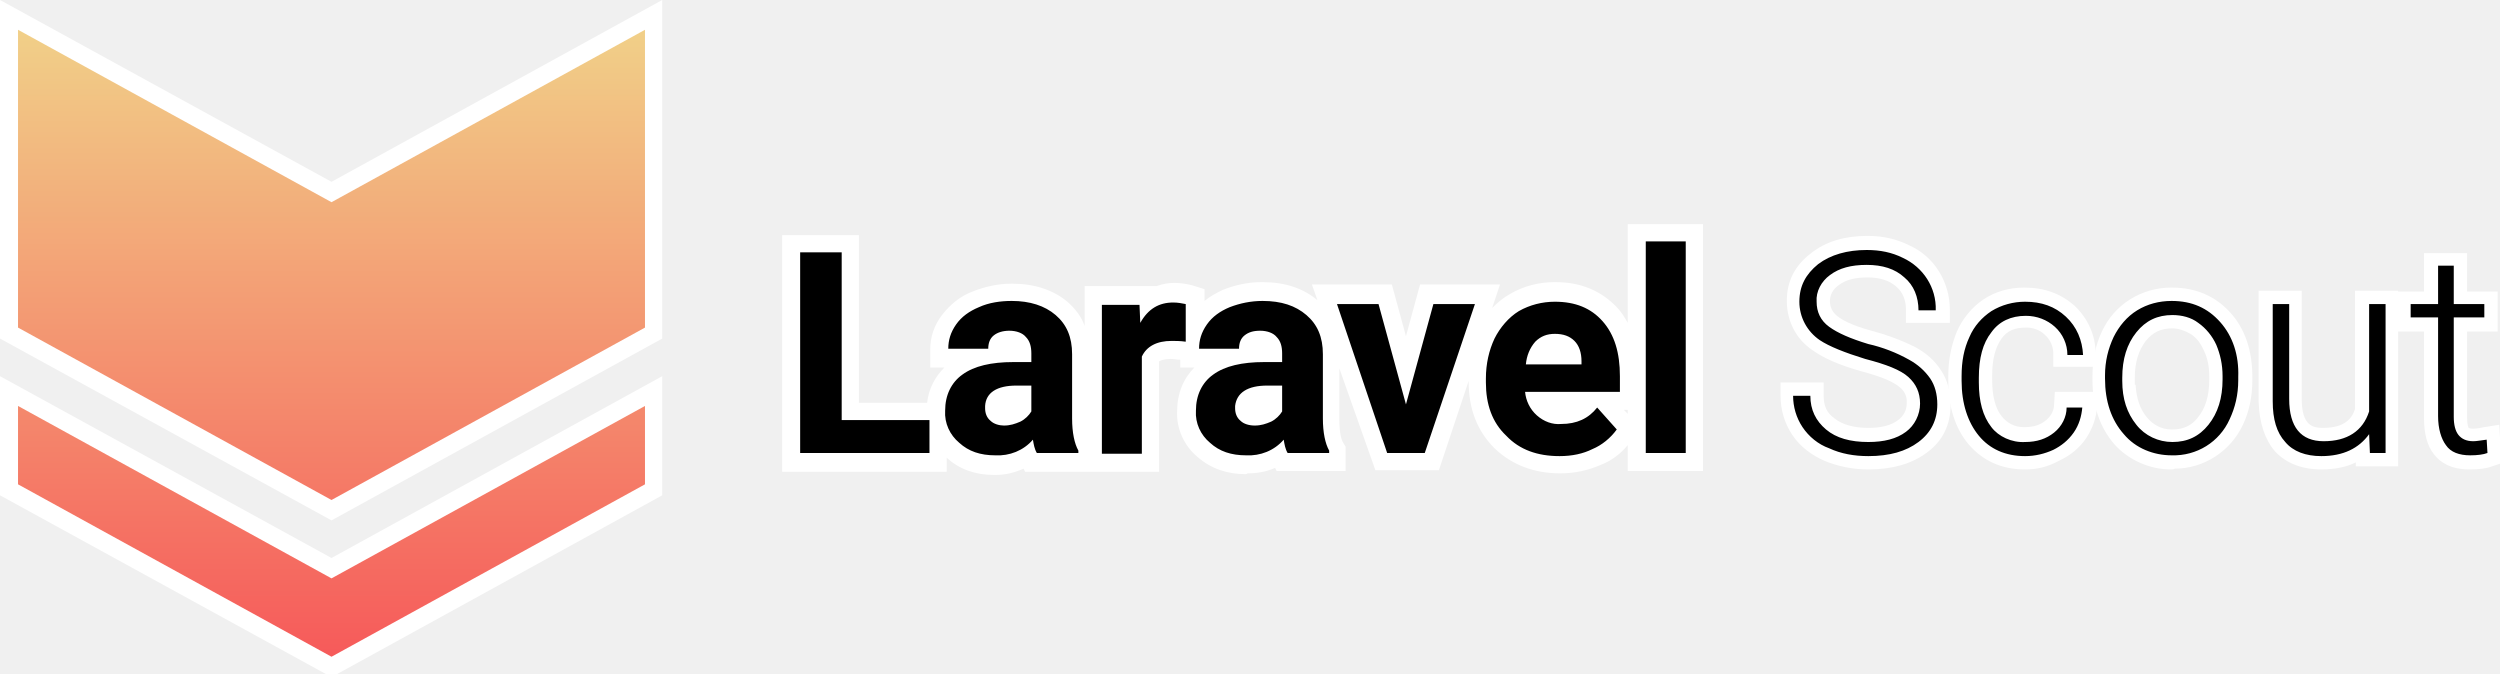
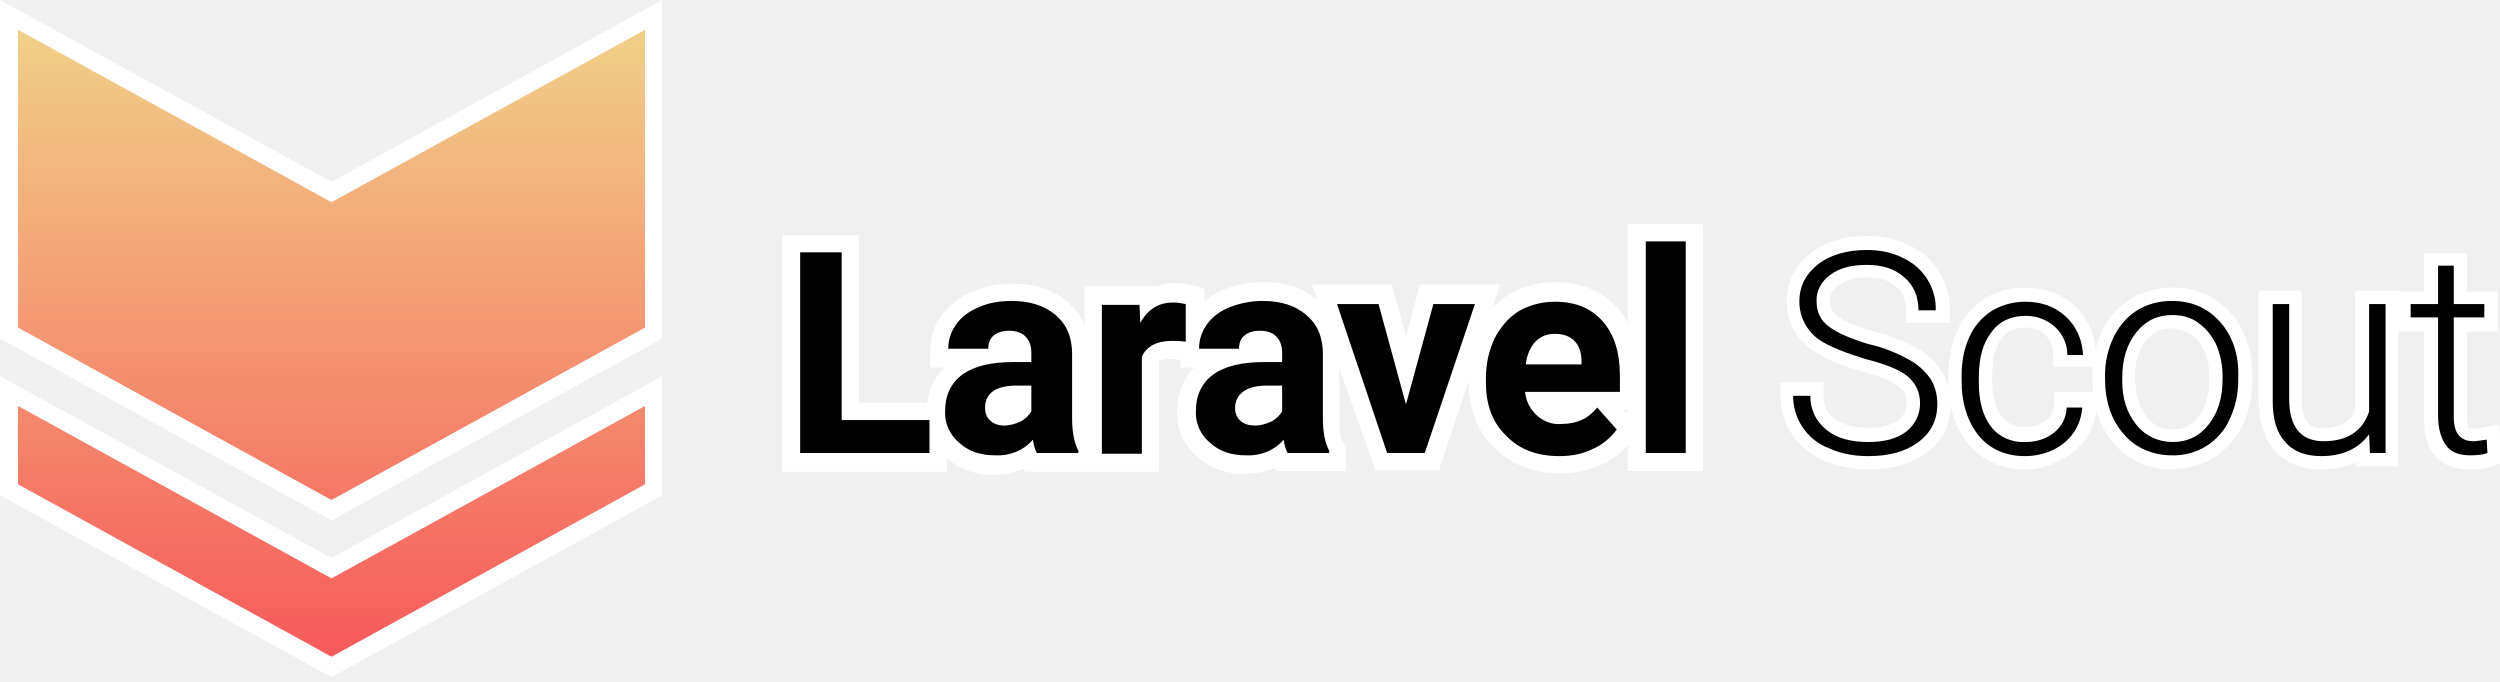
- <svg xmlns="http://www.w3.org/2000/svg" viewBox="0 0 319 86">
+ <svg xmlns="http://www.w3.org/2000/svg" width="319" height="87" viewBox="0 0 319 87">
  <style>.st0{fill:#fff}.st0,.st1{fill-rule:evenodd;clip-rule:evenodd}.st2{fill:#fff}</style>
  <path class="st0" d="M238.4 59.9c-2 0-3.9-.4-5.6-1.1-1.6-.7-3.1-1.8-4.1-3.3-1-1.5-1.5-3.2-1.5-5v-1.7h5.5v1.7c0 1.3.4 2.2 1.4 2.9 1 .8 2.5 1.2 4.3 1.2 1.6 0 2.9-.3 3.8-1 .7-.5 1.1-1.3 1.1-2.1V51c-.1-.7-.4-1.2-.9-1.6-.6-.5-1.8-1.2-4.8-2-2.9-.8-4.9-1.7-6.3-2.7-2.1-1.4-3.3-3.7-3.3-6.3 0-2.5 1-4.5 3.1-6.1 1.9-1.5 4.3-2.2 7.2-2.2 2 0 3.7.4 5.3 1.2 3.2 1.4 5.2 4.7 5.2 8.2v1.7h-5.6v-1.7c0-1.2-.4-2.2-1.2-2.9-.9-.8-2.1-1.2-3.7-1.2s-2.8.3-3.7 1c-.7.5-1.1 1.2-1.1 2s.3 1.4.9 1.9c.6.5 1.8 1.2 4.4 1.9 1.9.5 3.8 1.2 5.6 2.1 1.3.7 2.5 1.7 3.3 3 .8 1.2 1.2 2.7 1.2 4.3 0 2.6-1 4.7-3.1 6.2-1.9 1.4-4.4 2.1-7.4 2.1z" />
  <path class="st0" d="M258.4 59.9c-3 0-5.4-1.1-7.2-3.2-1.7-2-2.6-4.8-2.6-8.1V48c0-2.1.4-4 1.1-5.7.7-1.6 1.9-3.1 3.4-4.1 1.5-1 3.3-1.5 5.1-1.5h.2c2.5 0 4.6.8 6.3 2.3 1.7 1.6 2.7 3.8 2.7 6.1v1.7H262v-1.7c0-.9-.4-1.8-1.1-2.4-.6-.6-1.5-.9-2.3-.9h-.1c-1.4 0-2.4.4-3.1 1.4-.8 1.1-1.2 2.7-1.2 4.7v.6c0 2 .4 3.6 1.2 4.6.7.9 1.7 1.4 2.8 1.4h.2c1.1 0 2-.3 2.7-.9.6-.5 1-1.2 1-2l.1-1.6h5.5l-.1 1.8c-.1 1.5-.6 2.9-1.4 4.1-.8 1.2-2 2.2-3.3 2.8-1.6.9-3 1.2-4.5 1.2z" />
  <path class="st0" d="M277 59.9c-2.7 0-5.4-1.2-7.2-3.2-1.8-2.1-2.8-4.8-2.8-8.2V48c0-2.1.4-4 1.2-5.7.8-1.7 2-3.1 3.6-4.1 1.6-1 3.4-1.5 5.2-1.5h.2c3 0 5.5 1.1 7.4 3.2 1.9 2.1 2.8 4.9 2.8 8.2v.4c0 2.1-.4 4-1.2 5.7-1.6 3.4-5 5.6-8.7 5.6-.1.1-.4.1-.5.1zm-4.5-10.8c.1 1.6.5 3 1.4 4.1.8 1 1.9 1.6 3.2 1.6h.1c1.4 0 2.5-.5 3.3-1.6.9-1.1 1.4-2.7 1.4-4.7V48c0-1.2-.2-2.3-.7-3.3-.4-.9-.9-1.6-1.7-2.1-.7-.4-1.5-.7-2.3-.7-1.5 0-2.5.5-3.4 1.6-.9 1.2-1.4 2.7-1.4 4.7v.9zM296.2 59.9c-2.5 0-4.5-.8-5.9-2.3-1.3-1.5-2-3.6-2.1-6.3V37.1h5.5v13.8c0 3.4 1.4 3.7 2.7 3.7 2.8 0 3.7-1.2 4.1-2.4V37.1h5.5v22.4h-5.4V59c-1.2.6-2.7.9-4.4.9z" />
  <path class="st0" d="M315.1 59.9c-2.5 0-3.8-1-4.5-1.9-.9-1.1-1.3-2.7-1.3-4.7v-11h-3.5v-5.1h3.5v-4.9h5.5v4.9h3.9v5.1h-3.9v11c0 1 .2 1.3.2 1.3s.2.1.5.1c.2 0 .6 0 1.5-.2l1.9-.3.3 4.9-1.2.4c-.8.3-1.7.4-2.9.4z" />
  <g id="Page-1">
    <g id="Group">
      <path class="st0" d="M158.9 60.5c-2.3 0-4.4-.7-6.1-2.2-1.7-1.4-2.7-3.6-2.6-5.8 0-2.3.8-4.2 2.2-5.6h-1.8v-1c-.5 0-.8-.1-1.2-.1-.9 0-1.3.2-1.5.3v14.1h-17.1l-.2-.4c-1.1.5-2.3.8-3.5.8h-.3c-2.3 0-4.4-.7-6-2.2v1.8h-21V30h9.8v21.4h8.7c.2-1.8 1-3.3 2.2-4.5h-1.8v-2.3c0-1.6.5-3.1 1.5-4.4 1-1.3 2.3-2.4 3.9-3 1.5-.6 3.2-1 4.9-1h.2c2.8 0 5.2.8 7 2.3 1 .9 1.8 1.9 2.2 3.1v-5.1h9.2c.8-.3 1.6-.4 2.2-.4.8 0 1.5.1 2.3.3l1.6.5v1.5c.7-.6 1.5-1 2.3-1.4 1.5-.6 3.2-1 4.9-1h.2c2.9 0 5.2.8 7 2.3l-.7-2h10.2l1.8 6.6 1.8-6.6h10.2l-1 3c.7-.7 1.4-1.3 2.3-1.8 1.7-1 3.7-1.5 5.6-1.5h.2c3.2 0 5.8 1.1 7.8 3.2.6.6 1 1.3 1.4 2V28.6h9.6v31.5h-9.6v-3.3c-.9 1.1-2.1 2-3.4 2.5-1.6.7-3.3 1.1-5.2 1.1-3.4 0-6.2-1.1-8.4-3.2-2.2-2.2-3.3-5-3.3-8.5v-.1L183.6 60h-8.1l-4.6-13v6.5c0 1.9.3 2.7.5 3l.3.5v3.1h-8.8l-.2-.4c-1.1.5-2.3.7-3.5.7-.1.1-.3.1-.3.1zm48.8-7.7v-.5h-.5l.5.5zm-47.9-.8" />
      <path id="Combined-Shape" class="st1" d="M107.4 53.6h11.2v4.2h-16.5V32.2h5.3v21.4zm24.9 4.2c-.3-.5-.4-1.1-.5-1.7-1.2 1.4-3 2.1-4.8 2-1.9 0-3.4-.5-4.6-1.6-1.2-1-1.9-2.5-1.8-4.1 0-2 .8-3.6 2.2-4.6 1.5-1.1 3.7-1.6 6.5-1.6h2.3v-1.1c0-.9-.2-1.6-.7-2.1-.4-.5-1.2-.8-2.1-.8-.8 0-1.5.2-2 .6-.5.4-.7 1-.7 1.7H121c0-1.1.3-2.1 1-3.1s1.7-1.7 2.9-2.2c1.3-.6 2.8-.8 4.2-.8 2.3 0 4.2.6 5.6 1.8 1.4 1.2 2.1 2.8 2.1 5v8.2c0 1.8.3 3.2.8 4.1v.3h-5.3zm-4.2-3.5c.8 0 1.4-.2 2.1-.5.6-.3 1.1-.8 1.4-1.3v-3.3h-1.9c-2.5 0-3.9.9-4 2.6v.3c0 .6.2 1.2.7 1.6.4.4 1.1.6 1.7.6zm23.2-10.7c-.7-.1-1.3-.1-1.8-.1-1.9 0-3.2.7-3.8 2v12.4h-5.1v-19h4.8l.1 2.3c1-1.8 2.4-2.6 4.2-2.6.6 0 1.1.1 1.6.2v4.8zm13 14.2c-.3-.5-.4-1.1-.5-1.7-1.2 1.4-3 2.1-4.8 2-1.9 0-3.4-.5-4.6-1.6-1.2-1-1.9-2.5-1.8-4.1 0-2 .8-3.6 2.2-4.6 1.5-1.1 3.7-1.6 6.5-1.6h2.3v-1.1c0-.9-.2-1.6-.7-2.1-.4-.5-1.2-.8-2.1-.8-.9 0-1.5.2-2 .6-.5.4-.7 1-.7 1.7H153c0-1.1.3-2.1 1-3.1s1.7-1.7 2.9-2.2c1.3-.5 2.7-.8 4.2-.8 2.4 0 4.2.6 5.6 1.8 1.4 1.2 2.1 2.8 2.1 5v8.2c0 1.8.3 3.2.8 4.1v.3h-5.3zm-4.2-3.5c.8 0 1.4-.2 2.1-.5.6-.3 1.1-.8 1.4-1.3v-3.3h-1.9c-2.5 0-3.9.9-4.1 2.6v.3c0 .6.2 1.2.7 1.6.4.4 1.1.6 1.8.6zm19.3-2.7 3.5-12.8h5.3l-6.4 19H177l-6.4-19h5.3l3.5 12.8zm19.6 6.6c-2.8 0-5.1-.8-6.8-2.6-1.8-1.7-2.6-4-2.6-6.8v-.5c0-1.9.4-3.6 1.1-5.1.7-1.4 1.8-2.7 3.1-3.5 1.4-.8 3-1.2 4.6-1.2 2.6 0 4.6.8 6.1 2.5s2.2 4 2.2 7v2h-12.1c.1 1.1.6 2.2 1.5 3 .9.8 2 1.2 3.1 1.1 2 0 3.5-.7 4.6-2.1l2.5 2.8c-.8 1.1-1.9 2-3.1 2.5-1.2.6-2.6.9-4.2.9zm-.6-15.6c-1 0-1.8.3-2.5 1-.7.8-1.1 1.8-1.2 2.9h7.1v-.4c0-1.1-.3-2-.9-2.6-.6-.6-1.4-.9-2.5-.9zm16.7 15.2H210v-27h5.1v27z" />
    </g>
  </g>
  <path class="st1" d="M245 51.5c0-1.4-.5-2.5-1.5-3.4s-2.8-1.6-5.5-2.3c-2.6-.8-4.6-1.6-5.8-2.4-1.6-1.1-2.6-2.9-2.6-4.9 0-2 .8-3.5 2.4-4.8 1.6-1.2 3.7-1.8 6.2-1.8 1.7 0 3.2.3 4.6 1 2.6 1.2 4.3 3.8 4.2 6.7h-2.2c0-1.7-.6-3.2-1.8-4.2-1.2-1.1-2.8-1.6-4.8-1.6s-3.5.4-4.7 1.3c-1.1.8-1.8 2.1-1.7 3.4 0 1.3.5 2.4 1.6 3.2s2.7 1.5 5 2.2c1.8.4 3.6 1.1 5.2 2 1.1.6 2 1.4 2.7 2.4.6.9.9 2 .9 3.3 0 2-.8 3.6-2.4 4.8-1.6 1.2-3.7 1.8-6.4 1.8-1.8 0-3.5-.3-5-1-1.4-.5-2.6-1.5-3.4-2.7-.8-1.2-1.2-2.6-1.2-4h2.2c0 1.8.7 3.2 2 4.3s3.1 1.6 5.4 1.6c2 0 3.6-.4 4.8-1.3 1.1-.8 1.8-2.2 1.8-3.6zM258.4 56.4c1.5 0 2.7-.4 3.7-1.2 1-.8 1.6-2 1.6-3.2h2c-.1 1.1-.4 2.2-1.1 3.2-.7 1-1.6 1.7-2.6 2.2-1.1.5-2.3.8-3.6.8-2.5 0-4.5-.9-5.9-2.6s-2.2-4.1-2.2-7V48c0-1.9.3-3.5 1-5 .6-1.4 1.6-2.5 2.8-3.3 1.3-.8 2.8-1.2 4.3-1.2 2.1 0 3.8.6 5.2 1.9 1.4 1.3 2.1 3 2.2 4.9h-2c0-1.4-.6-2.7-1.6-3.6-1-.9-2.3-1.4-3.7-1.4-1.9 0-3.4.7-4.4 2.1-1.1 1.4-1.6 3.3-1.6 5.8v.6c0 2.4.5 4.3 1.6 5.7.9 1.2 2.6 2 4.3 1.9zM283.3 41.1c-1.6-1.8-3.6-2.7-6.2-2.7-1.6 0-3.1.4-4.4 1.2-1.3.8-2.3 2-3 3.4-.7 1.5-1.1 3.1-1.1 4.9v.4c0 2.9.8 5.3 2.4 7.1 1.5 1.8 3.8 2.7 6.1 2.7 3.2.1 6.1-1.7 7.4-4.6.7-1.5 1.1-3.1 1.1-5v-.4c.1-2.8-.7-5.2-2.3-7zm.3 7.3c0 2.4-.6 4.3-1.8 5.8-1.2 1.5-2.7 2.2-4.6 2.2-1.8 0-3.5-.8-4.6-2.2-1.2-1.5-1.8-3.3-1.8-5.6v-.4c0-2.4.6-4.3 1.8-5.8 1.2-1.5 2.7-2.2 4.6-2.2 1.2 0 2.4.3 3.3 1 1 .7 1.8 1.7 2.3 2.8.5 1.2.8 2.5.8 4v.4zM302.3 55.4c-1.3 1.8-3.3 2.8-6.1 2.8-2 0-3.6-.6-4.6-1.8-1.1-1.2-1.6-2.9-1.6-5.2V38.8h2.1v12.1c0 3.6 1.5 5.4 4.4 5.4 3 0 5-1.3 5.8-3.8V38.8h2.1v19h-2l-.1-2.4zM313.1 33.9v4.9h3.9v1.7h-3.9v12.7c0 1 .2 1.8.6 2.3.4.5 1 .8 1.9.8.4 0 .9-.1 1.7-.2l.1 1.7c-.5.2-1.3.3-2.2.3-1.4 0-2.5-.4-3.1-1.3-.6-.8-1-2.1-1-3.7V40.5h-3.5v-1.7h3.5v-4.9h2z" />
  <path class="st2" d="M0 48v15.2l42.3 23.2 42.2-23.2V48L42.3 71.2z" />
  <path class="st2" d="M42.3 23.2 0 0v43.2l42.3 23.2 42.2-23.2V0z" />
  <linearGradient id="Combined-Shape_00000165198528521648656120000016839554088276087175_" gradientUnits="userSpaceOnUse" x1="-134.495" y1="459.963" x2="-134.495" y2="458.963" gradientTransform="matrix(80 0 0 -80 10801.861 36800.844)">
    <stop offset="0" stop-color="#f1cf88" />
    <stop offset="1" stop-color="#f65a5a" />
  </linearGradient>
  <path id="Combined-Shape_00000013881437400997376290000015603522497040671116_" d="m2.3 51.8 40 22 40-22v10l-40 22-40-22v-10zm0-48 40 22 40-22v38l-40 22-40-22v-38z" fill="url(#Combined-Shape_00000165198528521648656120000016839554088276087175_)" />
</svg>
